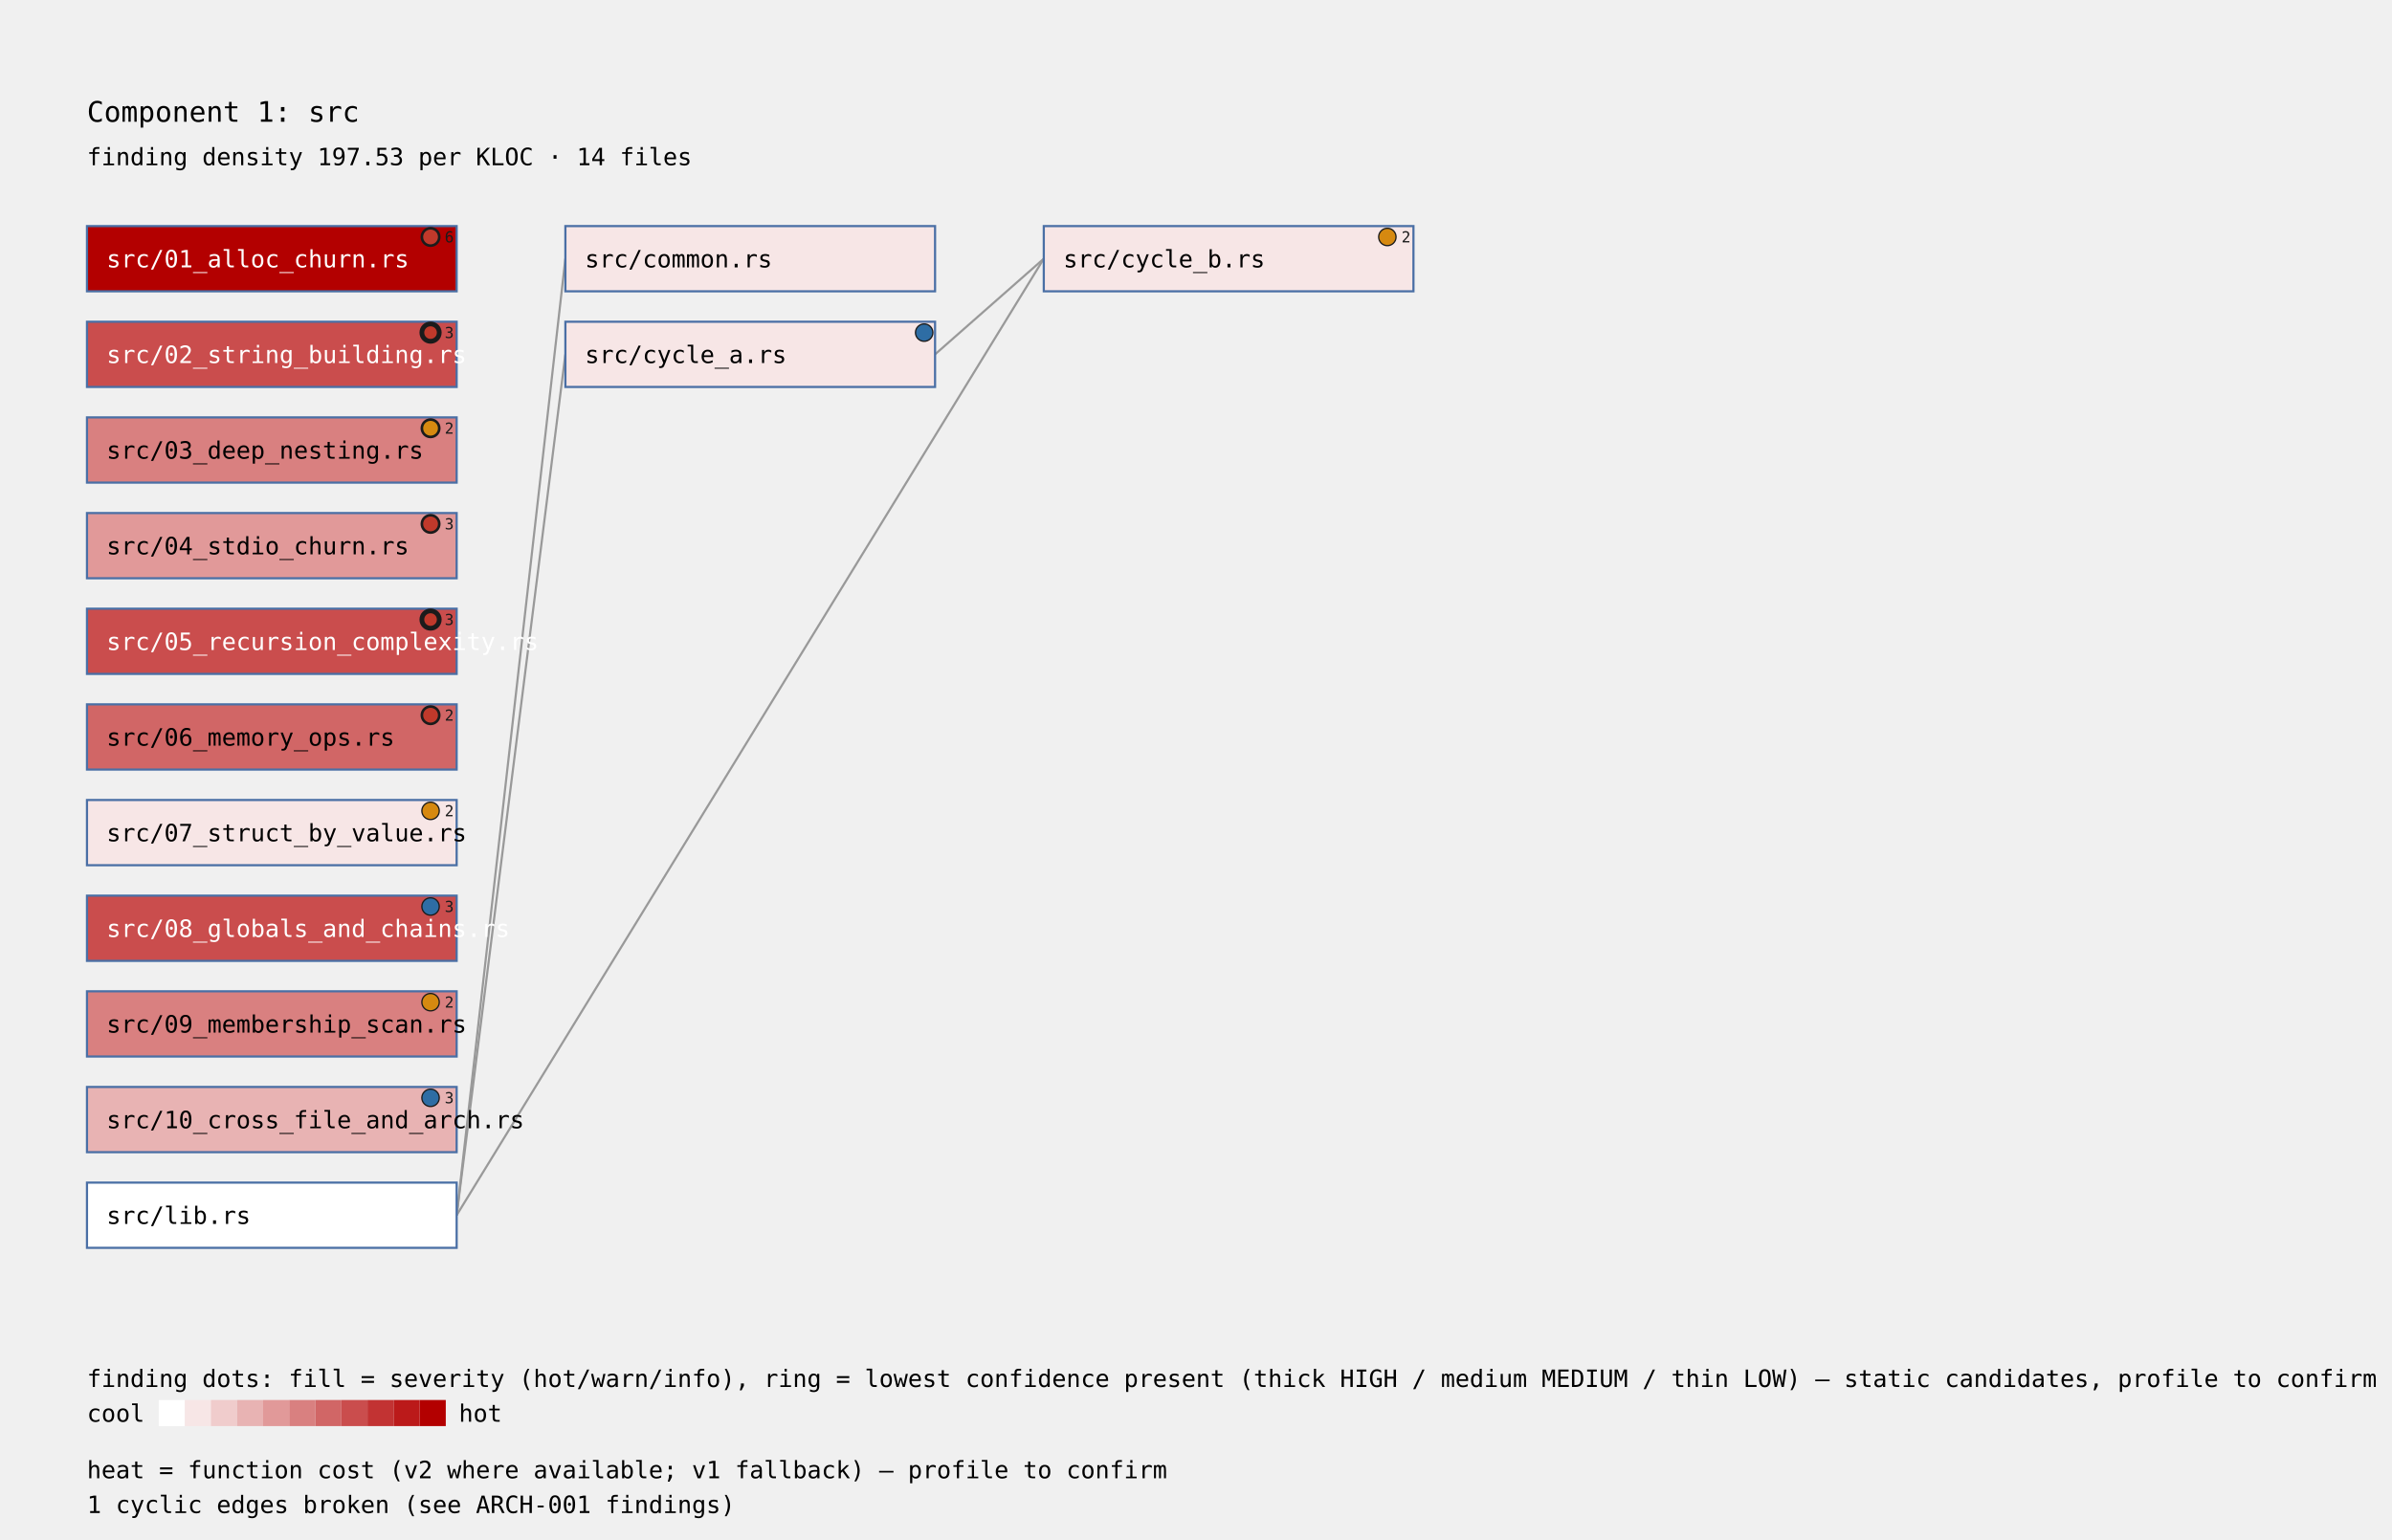
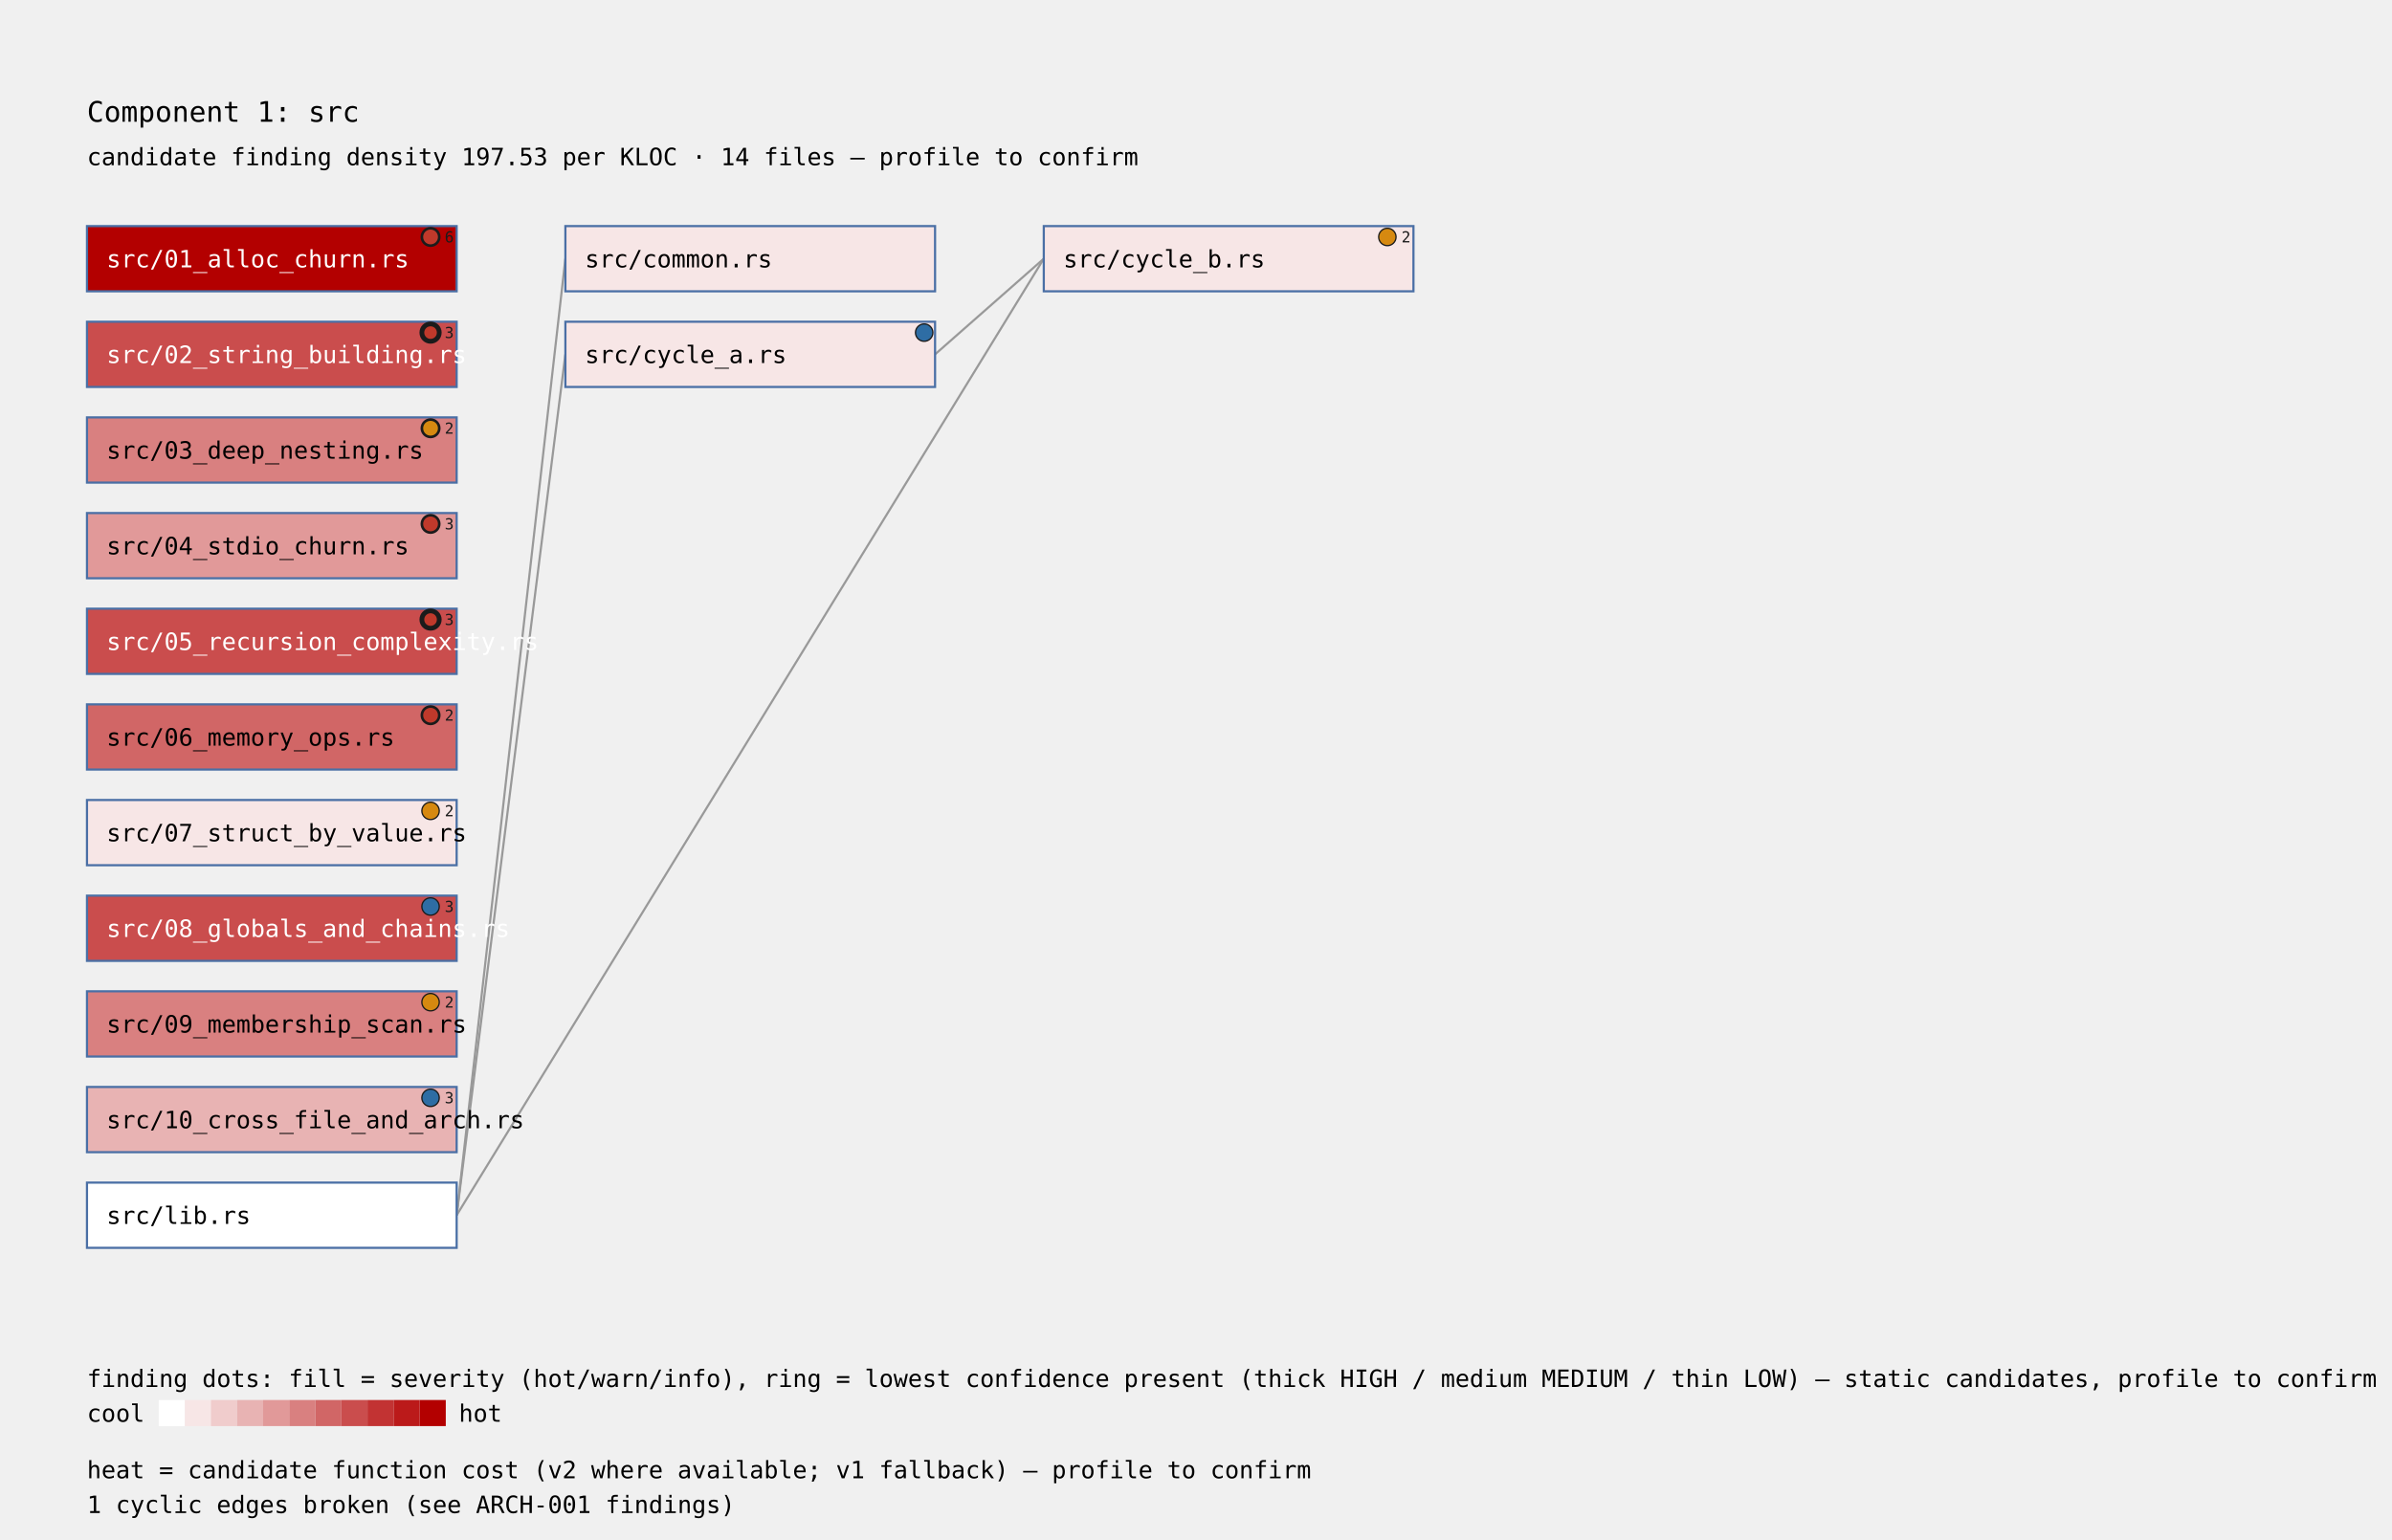
<svg xmlns="http://www.w3.org/2000/svg" width="1100" height="708" viewBox="0 0 1100 708">
  <text x="40" y="56" font-family="monospace" font-size="13">Component 1: src</text>
-   <text x="40" y="76" font-family="monospace" font-size="11">finding density 197.53 per KLOC · 14 files</text>
+   <text x="40" y="76" font-family="monospace" font-size="11">candidate finding density 197.53 per KLOC · 14 files — profile to confirm</text>
  <g stroke="#999999" stroke-width="1">
    <line x1="430" y1="163" x2="480" y2="119" />
    <line x1="210" y1="559" x2="260" y2="119" />
    <line x1="210" y1="559" x2="260" y2="163" />
    <line x1="210" y1="559" x2="480" y2="119" />
  </g>
  <g font-family="monospace" font-size="11">
    <rect x="40" y="104" width="170" height="30" fill="#b30000" stroke="#4a6fa5" />
    <text x="49" y="123" fill="#ffffff">src/01_alloc_churn.rs</text>
    <circle cx="198" cy="109" r="4" fill="#c0392b" stroke="#1b1b1b" stroke-width="1.2" />
    <text x="204.5" y="111.5" font-family="monospace" font-size="7" fill="#1b1b1b">6</text>
    <rect x="40" y="148" width="170" height="30" fill="#ca4d4d" stroke="#4a6fa5" />
    <text x="49" y="167" fill="#ffffff">src/02_string_building.rs</text>
    <circle cx="198" cy="153" r="4" fill="#c0392b" stroke="#1b1b1b" stroke-width="2.2" />
    <text x="204.5" y="155.5" font-family="monospace" font-size="7" fill="#1b1b1b">3</text>
    <rect x="40" y="192" width="170" height="30" fill="#d98080" stroke="#4a6fa5" />
    <text x="49" y="211">src/03_deep_nesting.rs</text>
    <circle cx="198" cy="197" r="4" fill="#d68910" stroke="#1b1b1b" stroke-width="1.2" />
    <text x="204.5" y="199.5" font-family="monospace" font-size="7" fill="#1b1b1b">2</text>
    <rect x="40" y="236" width="170" height="30" fill="#e19999" stroke="#4a6fa5" />
    <text x="49" y="255">src/04_stdio_churn.rs</text>
    <circle cx="198" cy="241" r="4" fill="#c0392b" stroke="#1b1b1b" stroke-width="1.2" />
    <text x="204.5" y="243.5" font-family="monospace" font-size="7" fill="#1b1b1b">3</text>
    <rect x="40" y="280" width="170" height="30" fill="#ca4d4d" stroke="#4a6fa5" />
    <text x="49" y="299" fill="#ffffff">src/05_recursion_complexity.rs</text>
    <circle cx="198" cy="285" r="4" fill="#c0392b" stroke="#1b1b1b" stroke-width="2.2" />
    <text x="204.5" y="287.5" font-family="monospace" font-size="7" fill="#1b1b1b">3</text>
    <rect x="40" y="324" width="170" height="30" fill="#d16666" stroke="#4a6fa5" />
    <text x="49" y="343">src/06_memory_ops.rs</text>
    <circle cx="198" cy="329" r="4" fill="#c0392b" stroke="#1b1b1b" stroke-width="1.2" />
    <text x="204.5" y="331.5" font-family="monospace" font-size="7" fill="#1b1b1b">2</text>
    <rect x="40" y="368" width="170" height="30" fill="#f7e6e6" stroke="#4a6fa5" />
    <text x="49" y="387">src/07_struct_by_value.rs</text>
    <circle cx="198" cy="373" r="4" fill="#d68910" stroke="#1b1b1b" stroke-width="0.6" />
    <text x="204.5" y="375.5" font-family="monospace" font-size="7" fill="#1b1b1b">2</text>
    <rect x="40" y="412" width="170" height="30" fill="#ca4d4d" stroke="#4a6fa5" />
    <text x="49" y="431" fill="#ffffff">src/08_globals_and_chains.rs</text>
    <circle cx="198" cy="417" r="4" fill="#2e6da4" stroke="#1b1b1b" stroke-width="0.6" />
    <text x="204.5" y="419.5" font-family="monospace" font-size="7" fill="#1b1b1b">3</text>
    <rect x="40" y="456" width="170" height="30" fill="#d98080" stroke="#4a6fa5" />
    <text x="49" y="475">src/09_membership_scan.rs</text>
    <circle cx="198" cy="461" r="4" fill="#d68910" stroke="#1b1b1b" stroke-width="0.6" />
    <text x="204.5" y="463.5" font-family="monospace" font-size="7" fill="#1b1b1b">2</text>
    <rect x="40" y="500" width="170" height="30" fill="#e8b3b3" stroke="#4a6fa5" />
    <text x="49" y="519">src/10_cross_file_and_arch.rs</text>
    <circle cx="198" cy="505" r="4" fill="#2e6da4" stroke="#1b1b1b" stroke-width="0.6" />
    <text x="204.5" y="507.5" font-family="monospace" font-size="7" fill="#1b1b1b">3</text>
    <rect x="260" y="104" width="170" height="30" fill="#f7e6e6" stroke="#4a6fa5" />
    <text x="269" y="123">src/common.rs</text>
    <rect x="260" y="148" width="170" height="30" fill="#f7e6e6" stroke="#4a6fa5" />
    <text x="269" y="167">src/cycle_a.rs</text>
    <circle cx="425" cy="153" r="4" fill="#2e6da4" stroke="#1b1b1b" stroke-width="0.6" />
    <rect x="480" y="104" width="170" height="30" fill="#f7e6e6" stroke="#4a6fa5" />
    <text x="489" y="123">src/cycle_b.rs</text>
    <circle cx="638" cy="109" r="4" fill="#d68910" stroke="#1b1b1b" stroke-width="0.6" />
    <text x="644.5" y="111.5" font-family="monospace" font-size="7" fill="#1b1b1b">2</text>
    <rect x="40" y="544" width="170" height="30" fill="#ffffff" stroke="#4a6fa5" />
    <text x="49" y="563">src/lib.rs</text>
  </g>
  <text x="40" y="638" font-family="monospace" font-size="11">finding dots: fill = severity (hot/warn/info), ring = lowest confidence present (thick HIGH / medium MEDIUM / thin LOW) — static candidates, profile to confirm</text>
  <text x="40" y="654" font-family="monospace" font-size="11">cool</text>
  <rect x="73" y="644" width="12" height="12" fill="#ffffff" />
  <rect x="85" y="644" width="12" height="12" fill="#f7e6e6" />
  <rect x="97" y="644" width="12" height="12" fill="#f0cccc" />
  <rect x="109" y="644" width="12" height="12" fill="#e8b3b3" />
  <rect x="121" y="644" width="12" height="12" fill="#e19999" />
  <rect x="133" y="644" width="12" height="12" fill="#d98080" />
  <rect x="145" y="644" width="12" height="12" fill="#d16666" />
  <rect x="157" y="644" width="12" height="12" fill="#ca4d4d" />
  <rect x="169" y="644" width="12" height="12" fill="#c23333" />
  <rect x="181" y="644" width="12" height="12" fill="#bb1a1a" />
  <rect x="193" y="644" width="12" height="12" fill="#b30000" />
  <text x="211" y="654" font-family="monospace" font-size="11">hot</text>
  <text x="40" y="696" font-family="monospace" font-size="11">1 cyclic edges broken (see ARCH-001 findings)</text>
-   <text x="40" y="680" font-family="monospace" font-size="11">heat = function cost (v2 where available; v1 fallback) — profile to confirm</text>
+   <text x="40" y="680" font-family="monospace" font-size="11">heat = candidate function cost (v2 where available; v1 fallback) — profile to confirm</text>
</svg>
